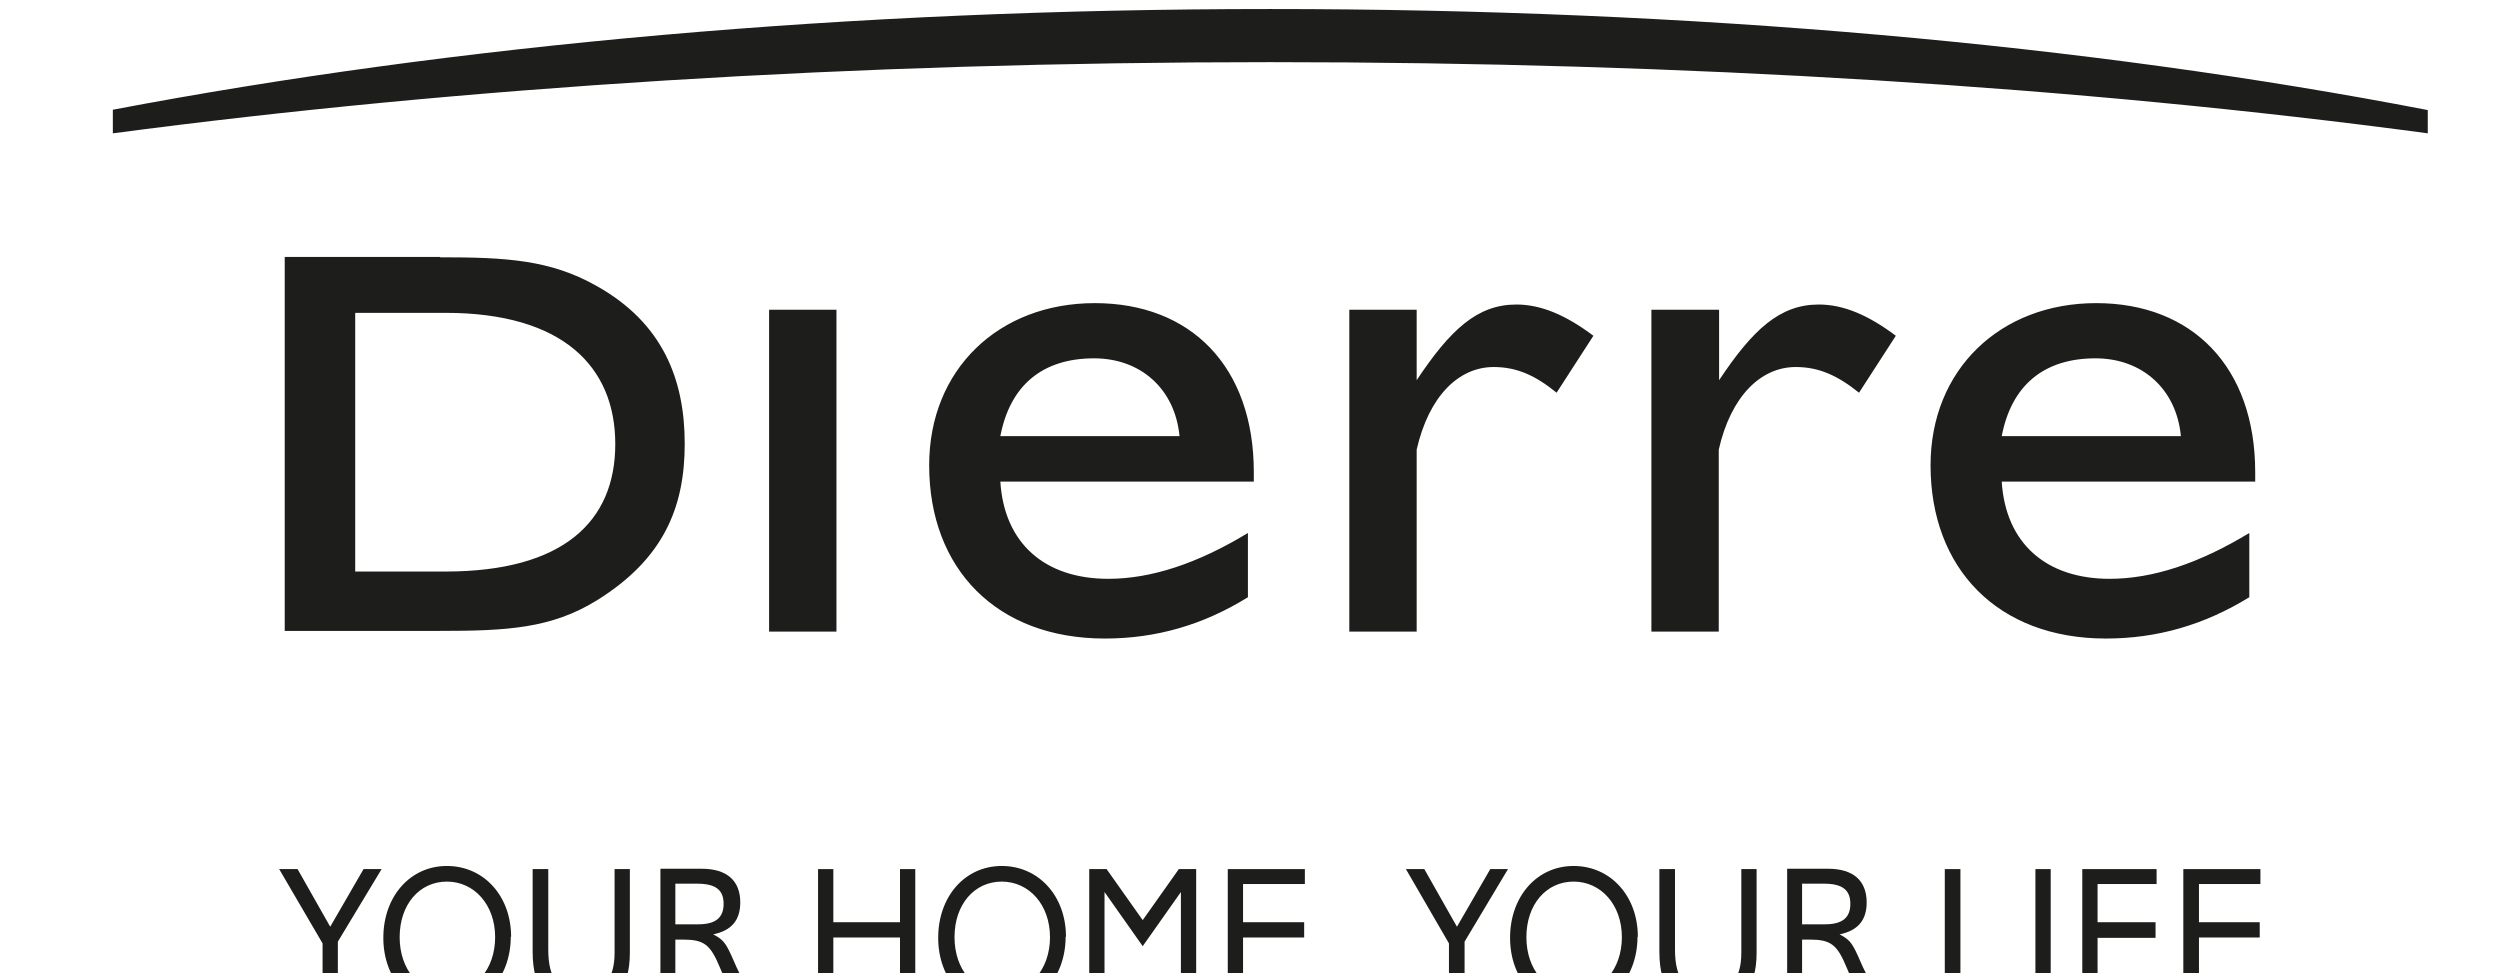
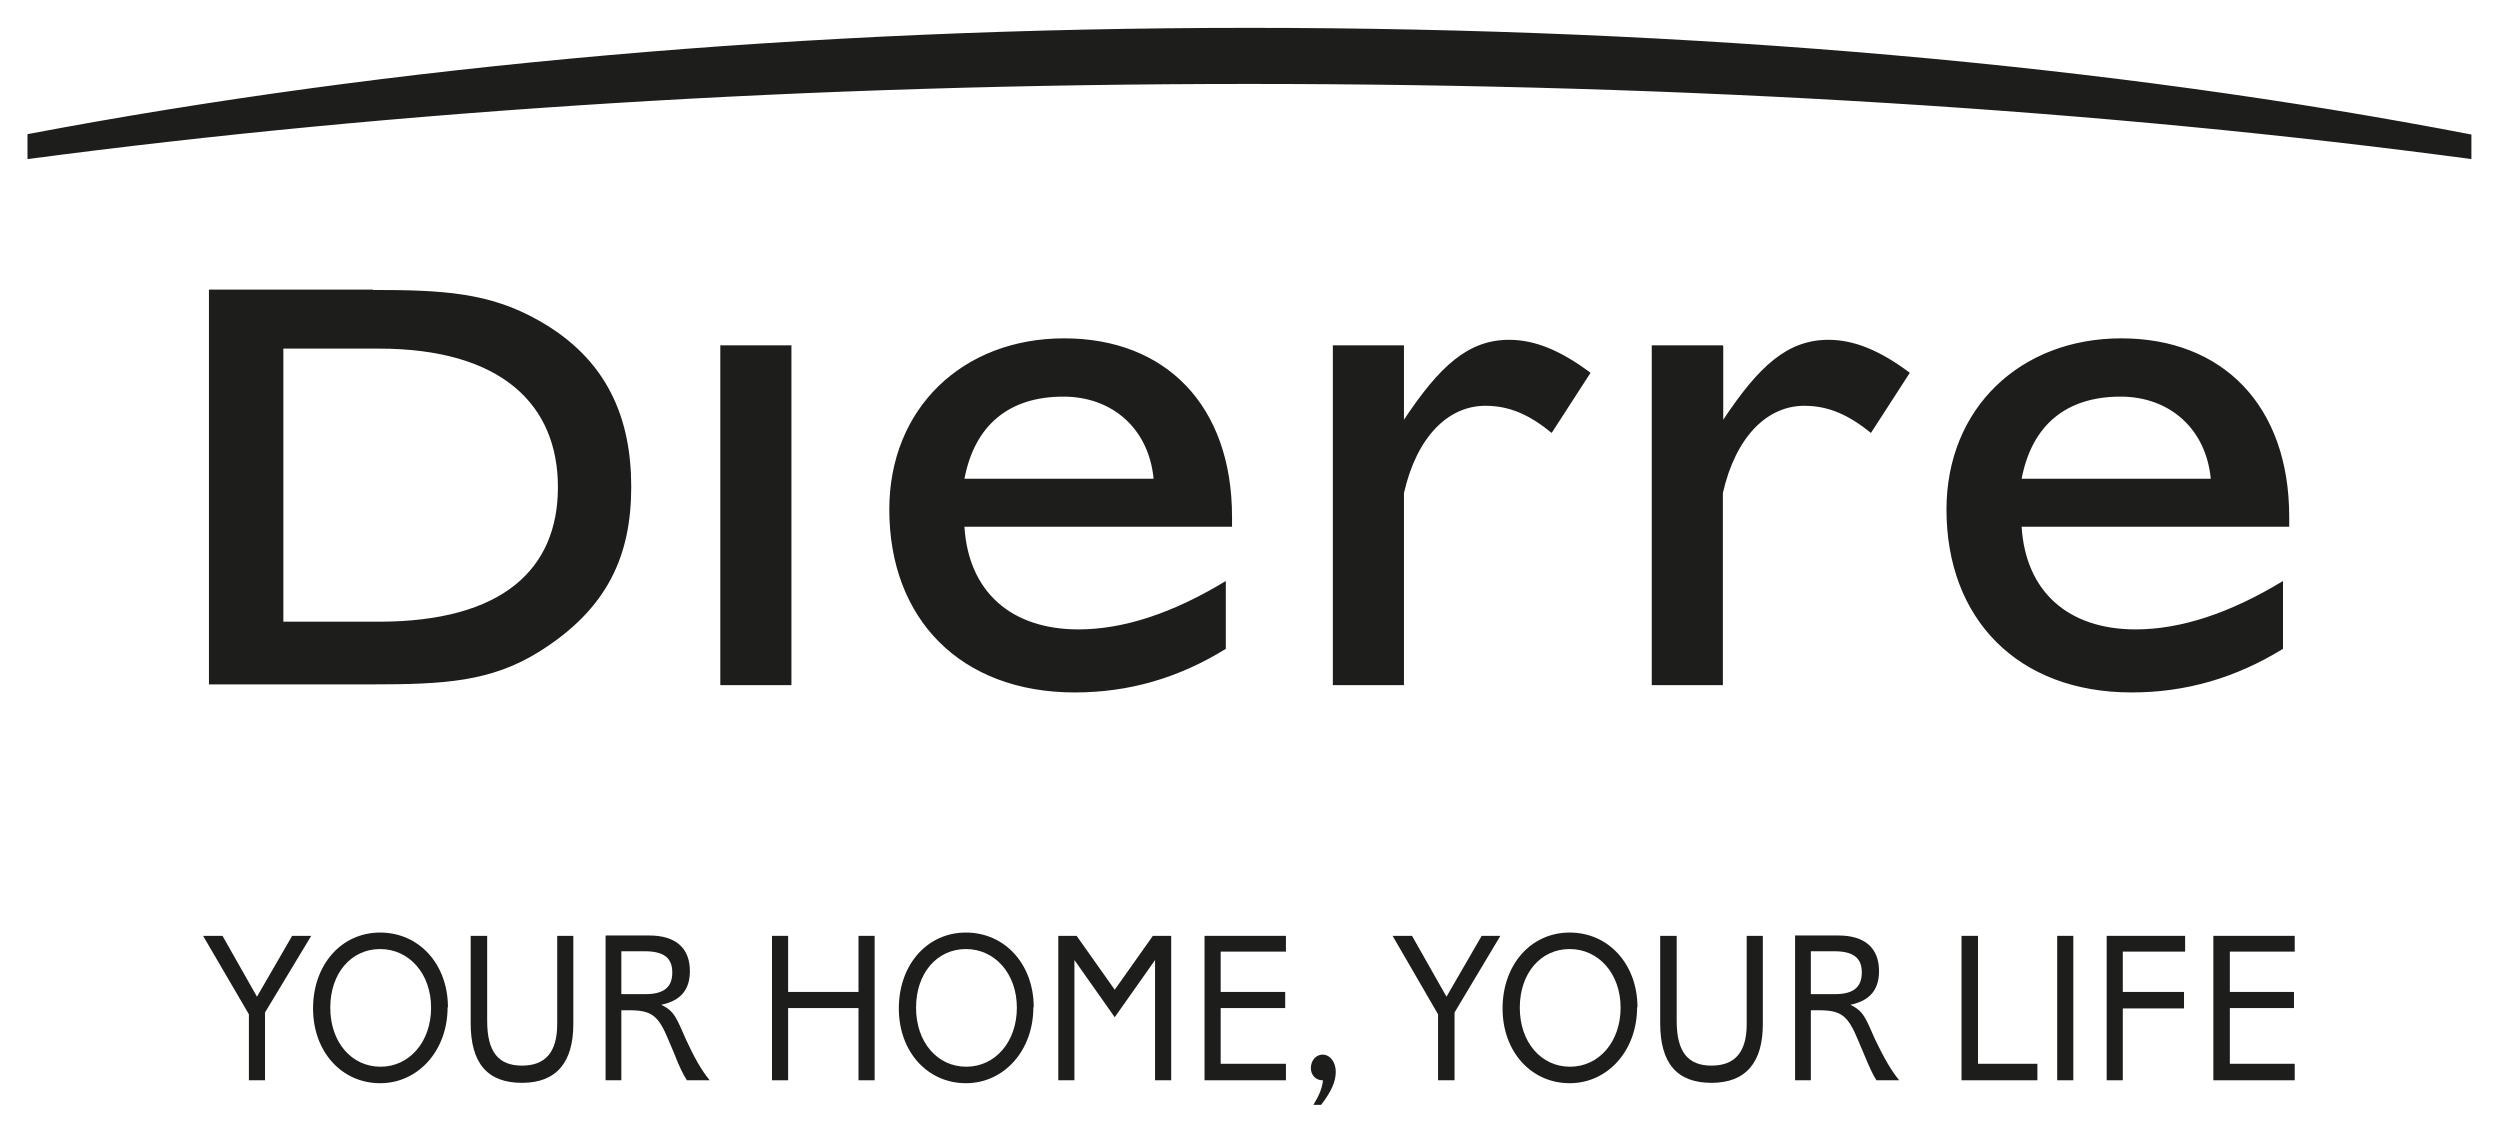
- <svg xmlns="http://www.w3.org/2000/svg" id="Livello_1" data-name="Livello 1" viewBox="76.5 11 72 28">
+ <svg xmlns="http://www.w3.org/2000/svg" id="Livello_1" data-name="Livello 1" viewBox="79 10.5 68.2 30.9">
  <defs>
    <style> .cls-1 { fill: #1d1d1b; } </style>
  </defs>
  <path class="cls-1" d="M58.33,15.31c-1.78-3.01-4.18-5.4-7.21-7.18-3.03-1.78-6.36-2.67-9.99-2.67-2.66,0-5.19.5-7.6,1.49-2.41.99-4.54,2.41-6.4,4.26s-3.28,3.99-4.29,6.42c-.81,1.94-1.29,3.96-1.45,6.05-2.22-2.08-5.19-3.35-8.46-3.35-2.29,0-4.44.63-6.28,1.72v-13.49h15.64v-3.09H3.58v19.74l2.54,1.1c1.71-1.82,4.13-2.96,6.82-2.96,4.17,0,7.71,2.74,8.92,6.52.08.34.16.68.26,1.01.12.59.18,1.21.18,1.83,0,5.16-4.2,9.36-9.36,9.36-2.58,0-4.92-1.05-6.62-2.74l-2.13,2.13c2.24,2.24,5.34,3.63,8.75,3.63,5.53,0,10.22-3.64,11.81-8.66,1.68,2.48,3.82,4.49,6.43,6.03,3.01,1.78,6.33,2.67,9.96,2.67s6.96-.89,9.99-2.67c3.03-1.78,5.43-4.18,7.21-7.21,1.78-3.03,2.67-6.36,2.67-9.99s-.89-6.95-2.67-9.96ZM55.67,33.69c-1.5,2.58-3.53,4.62-6.12,6.12-2.58,1.5-5.39,2.24-8.42,2.24s-5.78-.75-8.36-2.24c-2.58-1.5-4.62-3.53-6.11-6.12-1.5-2.58-2.24-5.39-2.24-8.42s.75-5.74,2.24-8.36c1.5-2.62,3.53-4.66,6.11-6.14,2.58-1.48,5.37-2.22,8.36-2.22s5.83.74,8.42,2.22c2.58,1.48,4.62,3.53,6.12,6.14,1.5,2.62,2.24,5.41,2.24,8.36s-.75,5.84-2.24,8.42Z" />
  <path class="cls-1" d="M59.84,10.03h-1.53v-4.24h1.53c1.99,0,2.87.88,2.87,2.15s-.88,2.09-2.87,2.09M62.4,5.34c-.79-.43-1.53-.47-2.65-.47h-2.63v6.14h2.63c1.13,0,1.89-.04,2.65-.5,1.12-.67,1.49-1.51,1.49-2.57s-.38-1.98-1.49-2.59" />
  <rect class="cls-1" x="72.41" y="5.39" width="1" height="39.75" />
  <path class="cls-1" d="M146.42,14.17c-9.84-1.9-21.2-2.91-33.34-2.91s-23.48,1.03-33.33,2.9v.68c10.05-1.33,21.36-2.05,33.32-2.05s23.29.7,33.35,2.05M89.17,18.4h-4.47v10.77h4.47c1.93,0,3.21-.07,4.52-.88,1.9-1.18,2.53-2.65,2.53-4.51s-.64-3.48-2.53-4.54c-1.34-.76-2.61-.83-4.52-.83M86.73,20.01h2.6c3.38,0,4.89,1.55,4.89,3.78s-1.5,3.67-4.89,3.67h-2.6v-7.45ZM100.59,19.92h-1.94v9.27h1.94v-9.27ZM103.26,24.4c0,2.98,1.94,4.99,5.06,4.99,1.47,0,2.83-.39,4.12-1.19v-1.85c-1.45.88-2.79,1.32-4.02,1.32-1.84,0-3-1.03-3.11-2.8h7.3v-.27c0-3.04-1.81-4.87-4.58-4.87s-4.77,1.91-4.77,4.67M105.31,23.56c.28-1.46,1.21-2.24,2.7-2.24,1.34,0,2.33.88,2.46,2.24h-5.16ZM117.3,19.92h-1.94v9.27h1.94v-5.24c.35-1.54,1.21-2.38,2.22-2.38.67,0,1.21.25,1.81.74l1.06-1.64c-.8-.6-1.51-.9-2.22-.9-1.12,0-1.9.72-2.87,2.18v-2.01ZM126,19.92h-1.94v9.27h1.94v-5.24c.35-1.54,1.21-2.38,2.22-2.38.67,0,1.21.25,1.82.74l1.06-1.64c-.8-.6-1.51-.9-2.22-.9-1.12,0-1.9.72-2.87,2.18v-2.01ZM132.1,24.4c0,2.98,1.94,4.99,5.05,4.99,1.47,0,2.83-.39,4.13-1.19v-1.85c-1.45.88-2.79,1.32-4.02,1.32-1.84,0-3-1.03-3.11-2.8h7.3v-.27c0-3.04-1.82-4.87-4.58-4.87s-4.77,1.91-4.77,4.67M134.15,23.56c.28-1.46,1.21-2.24,2.7-2.24,1.34,0,2.33.88,2.46,2.24h-5.16Z" />
  <polygon class="cls-1" points="87.49 36.03 86.97 36.03 86.01 37.69 85.07 36.03 84.54 36.03 85.79 38.17 85.79 39.97 86.23 39.97 86.23 38.12 87.49 36.03" />
  <g>
    <path class="cls-1" d="M90.76,37.99c0,.93-.59,1.61-1.38,1.61s-1.37-.67-1.37-1.61.57-1.6,1.36-1.6,1.39.67,1.39,1.6M91.22,37.98c0-1.18-.79-2.04-1.85-2.04s-1.83.88-1.83,2.07.79,2.04,1.83,2.04,1.84-.89,1.84-2.07" />
    <path class="cls-1" d="M94.65,36.03h-.45v2.41c0,.76-.32,1.13-.96,1.13s-.95-.37-.95-1.22v-2.32h-.45v2.38c0,1.1.46,1.63,1.4,1.63s1.4-.56,1.4-1.6v-2.41Z" />
    <path class="cls-1" d="M95.95,37.63v-1.18h.63c.53,0,.76.18.76.58s-.23.59-.73.59h-.66ZM95.52,36.03v3.94h.43v-1.91h.21c.62,0,.8.14,1.08.82l.14.33c.16.41.26.61.36.76h.62c-.23-.28-.43-.64-.65-1.12l-.15-.34c-.17-.37-.25-.46-.52-.6.53-.11.78-.41.78-.92,0-.63-.39-.97-1.11-.97h-1.18Z" />
  </g>
  <polygon class="cls-1" points="102.86 36.03 102.42 36.03 102.42 37.56 100.5 37.56 100.5 36.03 100.06 36.03 100.06 39.97 100.5 39.97 100.5 38 102.42 38 102.42 39.97 102.86 39.97 102.86 36.03" />
  <path class="cls-1" d="M106.74,37.99c0,.93-.59,1.61-1.38,1.61s-1.37-.67-1.37-1.61.57-1.6,1.36-1.6,1.39.67,1.39,1.6M107.2,37.98c0-1.18-.79-2.04-1.85-2.04s-1.83.88-1.83,2.07.79,2.04,1.83,2.04,1.84-.89,1.84-2.07" />
  <polygon class="cls-1" points="110.95 36.03 110.45 36.03 109.41 37.5 108.37 36.03 107.87 36.03 107.87 39.97 108.31 39.97 108.31 36.69 109.41 38.25 110.51 36.69 110.51 39.97 110.95 39.97 110.95 36.03" />
  <polygon class="cls-1" points="111.86 36.03 111.86 39.97 114.08 39.97 114.08 39.52 112.3 39.52 112.3 38 114.06 38 114.06 37.56 112.3 37.56 112.3 36.46 114.08 36.46 114.08 36.03 111.86 36.03" />
  <path class="cls-1" d="M115.04,40.64c.28-.36.4-.64.4-.9s-.15-.47-.36-.47c-.18,0-.32.16-.32.37,0,.19.14.33.31.33h.02c-.02.21-.1.41-.26.67h.2Z" />
  <polygon class="cls-1" points="119.93 36.03 119.42 36.03 118.46 37.69 117.52 36.03 116.99 36.03 118.23 38.17 118.23 39.97 118.68 39.97 118.68 38.12 119.93 36.03" />
  <g>
    <path class="cls-1" d="M123.21,37.99c0,.93-.59,1.61-1.38,1.61s-1.37-.67-1.37-1.61.57-1.6,1.36-1.6,1.39.67,1.39,1.6M123.67,37.98c0-1.18-.79-2.04-1.85-2.04s-1.83.88-1.83,2.07.79,2.04,1.83,2.04,1.84-.89,1.84-2.07" />
    <path class="cls-1" d="M127.1,36.03h-.45v2.41c0,.76-.32,1.13-.96,1.13s-.95-.37-.95-1.22v-2.32h-.45v2.38c0,1.1.46,1.63,1.4,1.63s1.4-.56,1.4-1.6v-2.41Z" />
    <path class="cls-1" d="M128.4,37.63v-1.18h.63c.53,0,.76.18.76.58s-.23.59-.73.59h-.66ZM127.97,36.03v3.94h.43v-1.91h.21c.62,0,.8.14,1.08.82l.14.33c.17.41.26.61.36.76h.62c-.23-.28-.43-.64-.66-1.12l-.15-.34c-.17-.37-.25-.46-.52-.6.53-.11.78-.41.78-.92,0-.63-.39-.97-1.11-.97h-1.18Z" />
  </g>
  <polygon class="cls-1" points="132.96 36.03 132.51 36.03 132.51 39.97 134.58 39.97 134.58 39.52 132.96 39.52 132.96 36.03" />
  <rect class="cls-1" x="135.12" y="36.03" width=".44" height="3.94" />
  <polygon class="cls-1" points="136.47 36.03 136.47 39.97 136.91 39.97 136.91 38.01 138.58 38.01 138.58 37.56 136.91 37.56 136.91 36.46 138.61 36.46 138.61 36.03 136.47 36.03" />
  <polygon class="cls-1" points="139.38 36.03 139.38 39.97 141.6 39.97 141.6 39.52 139.83 39.52 139.83 38 141.58 38 141.58 37.56 139.83 37.56 139.83 36.46 141.6 36.46 141.6 36.03 139.38 36.03" />
</svg>
